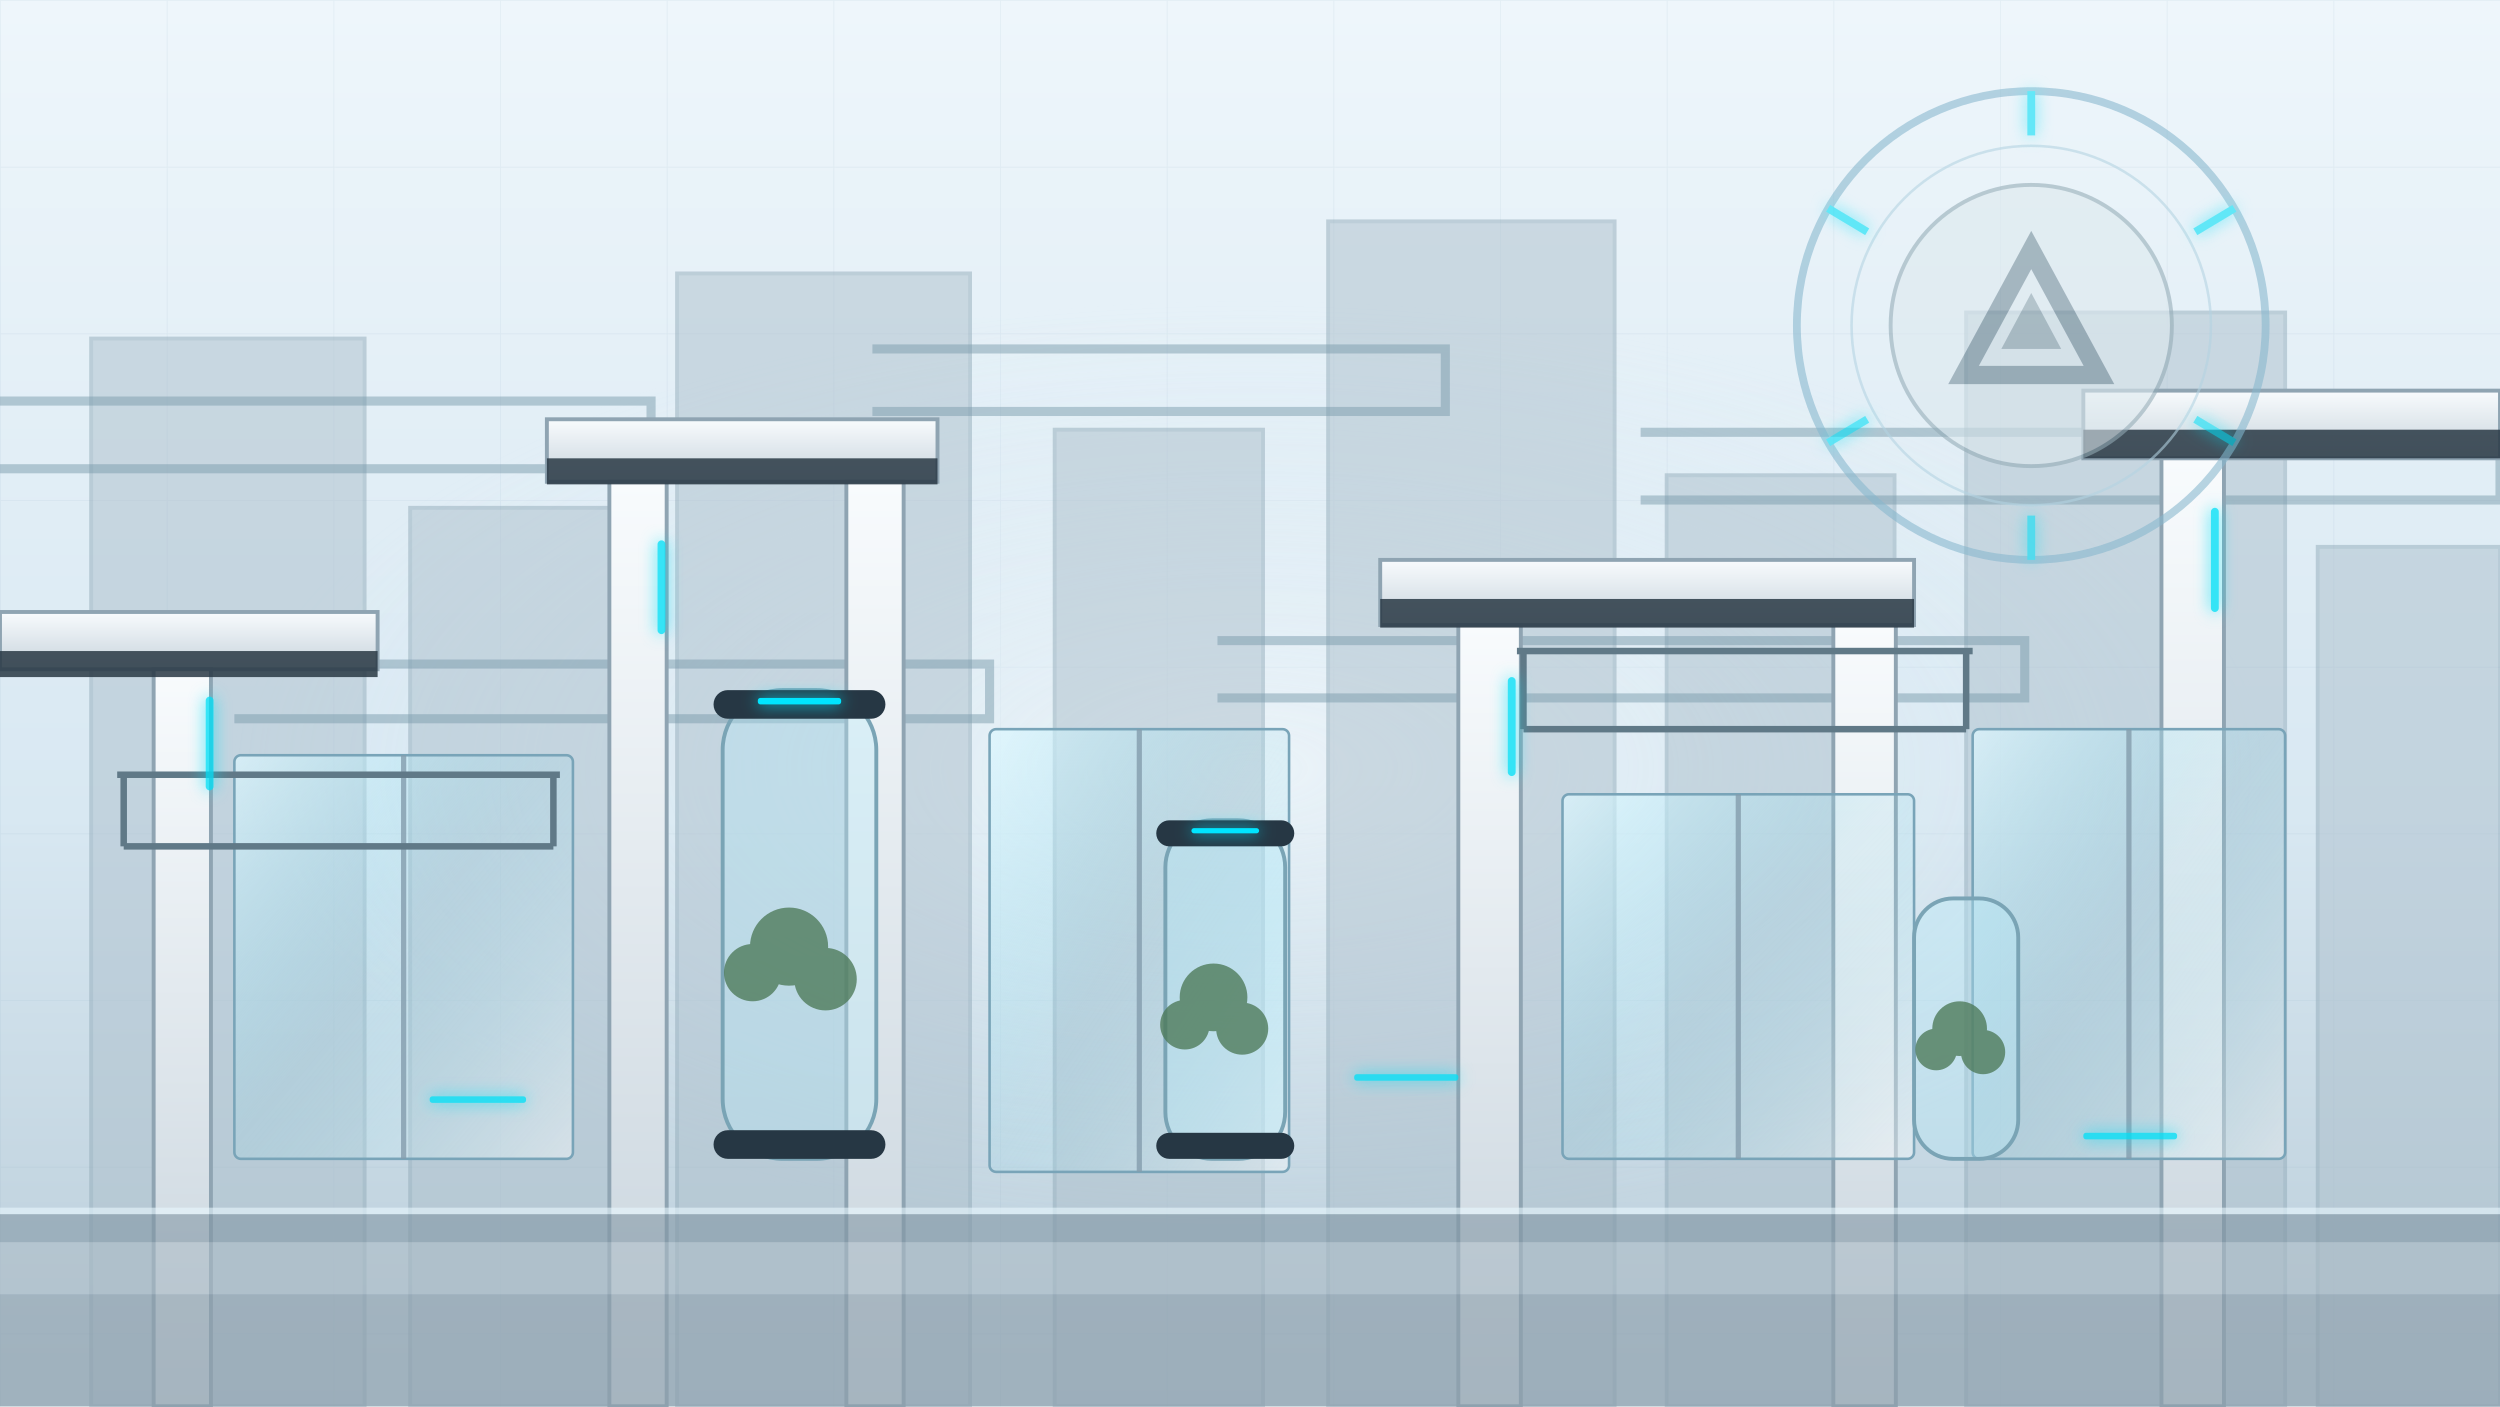
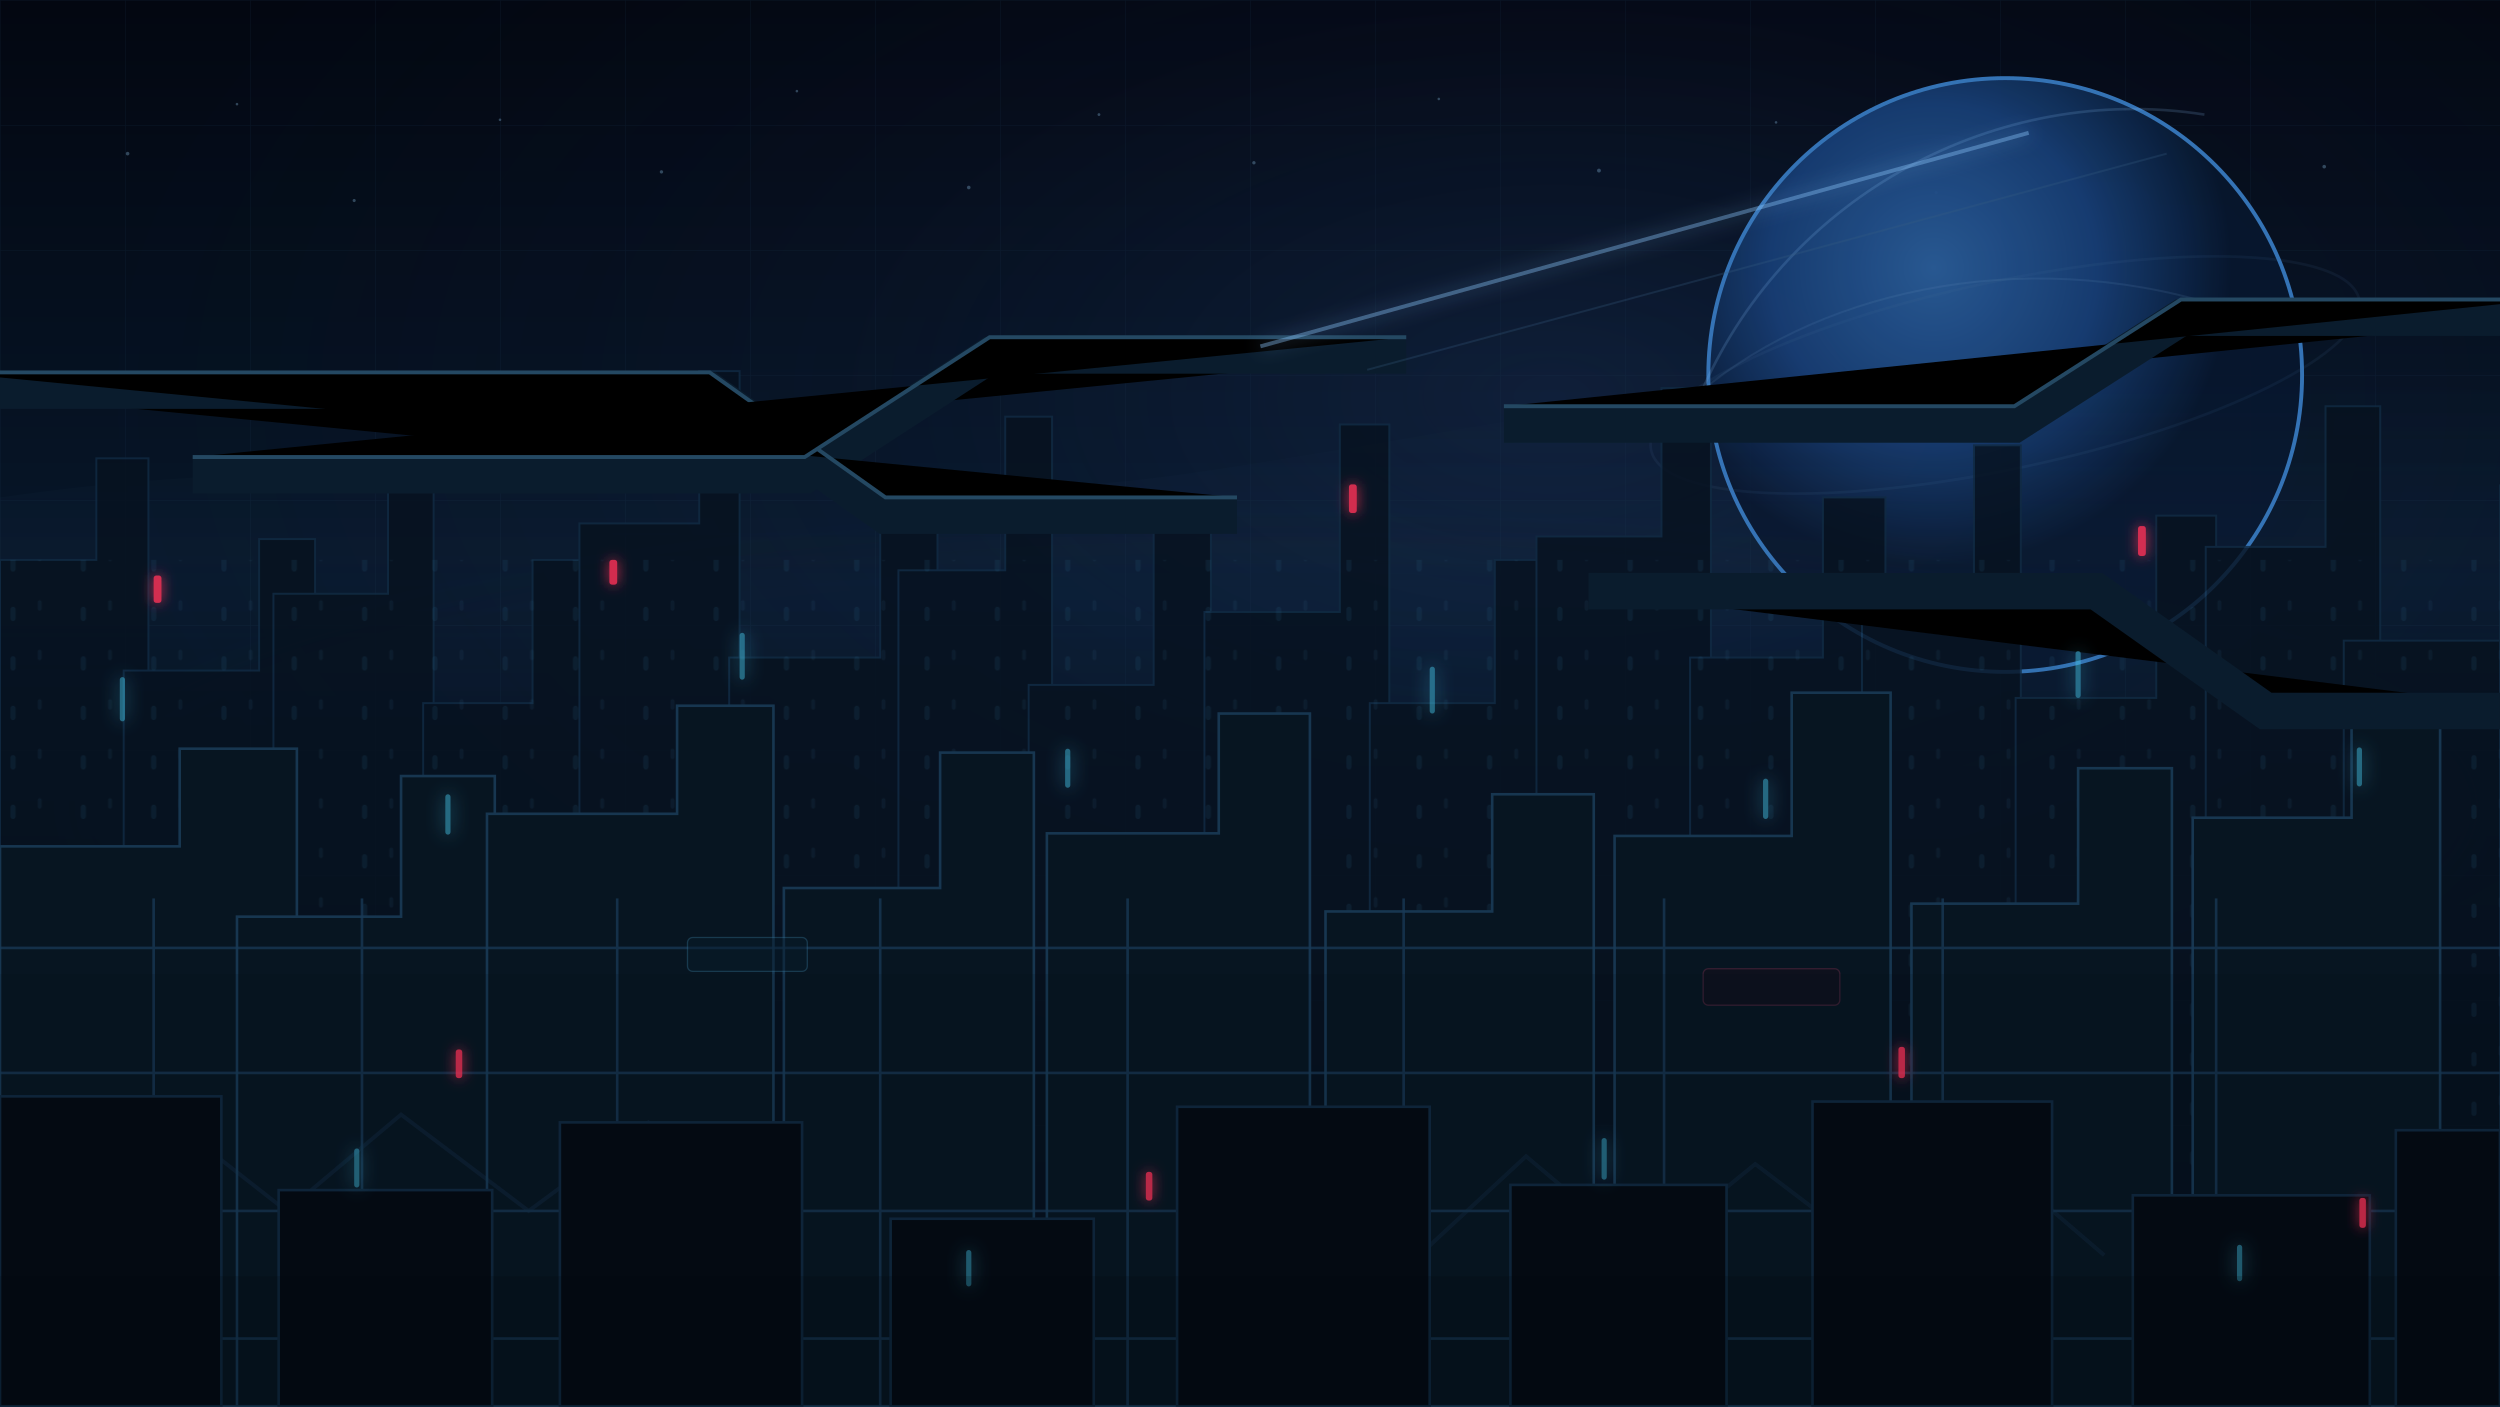
<svg xmlns="http://www.w3.org/2000/svg" width="1920" height="1080" viewBox="0 0 1920 1080">
  <defs>
    <linearGradient id="sky" x1="0" y1="0" x2="0" y2="1">
-       <stop offset="0" stop-color="#eef6fb" />
-       <stop offset=".58" stop-color="#d8e8f2" />
-       <stop offset="1" stop-color="#b9ccd8" />
+       <stop offset="0" stop-color="#030711" />
+       <stop offset=".42" stop-color="#07172a" />
+       <stop offset=".72" stop-color="#07111f" />
+       <stop offset="1" stop-color="#040811" />
    </linearGradient>
-     <linearGradient id="glass" x1="0" y1="0" x2="1" y2="1">
-       <stop stop-color="#dff8ff" stop-opacity=".7" />
-       <stop offset=".48" stop-color="#8fd9eb" stop-opacity=".16" />
-       <stop offset="1" stop-color="#fff" stop-opacity=".42" />
+     <radialGradient id="nebula" cx=".62" cy=".28" r=".62">
+       <stop offset="0" stop-color="#2f4f8d" stop-opacity=".22" />
+       <stop offset=".45" stop-color="#1f3769" stop-opacity=".08" />
+       <stop offset="1" stop-color="#07111f" stop-opacity="0" />
+     </radialGradient>
+     <radialGradient id="planet" cx=".38" cy=".32">
+       <stop offset="0" stop-color="#2a5b96" />
+       <stop offset=".55" stop-color="#173d73" />
+       <stop offset="1" stop-color="#07162d" />
+     </radialGradient>
+     <linearGradient id="haze" x1="0" y1="0" x2="0" y2="1">
+       <stop offset="0" stop-color="#4b7fb0" stop-opacity="0" />
+       <stop offset=".5" stop-color="#4b7fb0" stop-opacity=".08" />
+       <stop offset="1" stop-color="#4b7fb0" stop-opacity="0" />
    </linearGradient>
-     <linearGradient id="panel" x1="0" y1="0" x2="0" y2="1">
-       <stop stop-color="#f8fbfd" />
-       <stop offset="1" stop-color="#c7d3dc" />
-     </linearGradient>
-     <radialGradient id="mist">
-       <stop stop-color="#fff" stop-opacity=".8" />
-       <stop offset="1" stop-color="#d8e9f3" stop-opacity="0" />
-     </radialGradient>
-     <filter id="cyanGlow" x="-80%" y="-80%" width="260%" height="260%">
-       <feGaussianBlur stdDeviation="6" result="b" />
+     <pattern id="grid" width="96" height="96" patternUnits="userSpaceOnUse">
+       <path d="M96 0H0V96" fill="none" stroke="#1c3855" stroke-width="1" opacity=".22" />
+     </pattern>
+     <pattern id="windows" width="54" height="38" patternUnits="userSpaceOnUse">
+       <rect x="8" y="10" width="4" height="11" rx="2" fill="#2b6689" opacity=".28" />
+       <rect x="29" y="5" width="3" height="8" rx="1.5" fill="#386f90" opacity=".20" />
+     </pattern>
+     <filter id="glowBlue" x="-120%" y="-120%" width="340%" height="340%">
+       <feGaussianBlur stdDeviation="7" result="b" />
      <feMerge>
        <feMergeNode in="b" />
        <feMergeNode in="SourceGraphic" />
      </feMerge>
    </filter>
-     <pattern id="glassGrid" width="128" height="128" patternUnits="userSpaceOnUse">
-       <path d="M128 0H0V128" fill="none" stroke="#7ba3b8" stroke-width="1" opacity=".12" />
-     </pattern>
+     <filter id="glowRed" x="-120%" y="-120%" width="340%" height="340%">
+       <feGaussianBlur stdDeviation="5" result="b" />
+       <feMerge>
+         <feMergeNode in="b" />
+         <feMergeNode in="SourceGraphic" />
+       </feMerge>
+     </filter>
+     <filter id="soft" x="-20%" y="-30%" width="140%" height="160%">
+       <feGaussianBlur stdDeviation="18" />
+     </filter>
  </defs>
  <rect width="1920" height="1080" fill="url(#sky)" />
-   <rect width="1920" height="1080" fill="url(#glassGrid)" />
-   <ellipse cx="960" cy="590" rx="780" ry="360" fill="url(#mist)" opacity=".58" />
-   <g id="lab-far" opacity=".48" fill="#a9bdc9" stroke="#8fa7b5" stroke-width="3">
-     <path d="M70 1080V260h210v820z" />
-     <path d="M315 1080V390h165v690z" />
-     <path d="M520 1080V210h225v870z" />
-     <path d="M810 1080V330h160v750z" />
-     <path d="M1020 1080V170h220v910z" />
-     <path d="M1280 1080V365h175v715z" />
-     <path d="M1510 1080V240h245v840z" />
-     <path d="M1780 1080V420h140v660z" />
+   <rect width="1920" height="1080" fill="url(#nebula)" />
+   <rect width="1920" height="1080" fill="url(#grid)" />
+   <g fill="#87b8dd" opacity=".34">
+     <circle cx="98" cy="118" r="1.4" />
+     <circle cx="182" cy="80" r="1" />
+     <circle cx="272" cy="154" r="1.2" />
+     <circle cx="384" cy="92" r="1" />
+     <circle cx="508" cy="132" r="1.3" />
+     <circle cx="612" cy="70" r="1" />
+     <circle cx="744" cy="144" r="1.4" />
+     <circle cx="844" cy="88" r="1.1" />
+     <circle cx="963" cy="125" r="1.3" />
+     <circle cx="1105" cy="76" r="1" />
+     <circle cx="1228" cy="131" r="1.5" />
+     <circle cx="1364" cy="94" r="1" />
+     <circle cx="1487" cy="148" r="1.2" />
+     <circle cx="1632" cy="84" r="1.1" />
+     <circle cx="1785" cy="128" r="1.4" />
  </g>
-   <g opacity=".48" stroke="#7898aa" stroke-width="7" fill="none">
-     <path d="M0 308h500v52H0M670 268h440v48H670M1260 332h660v52h-660" />
-     <path d="M180 510h580v42H180M935 492h620v44H935" />
+   <g opacity=".95">
+     <circle cx="1540" cy="288" r="228" fill="url(#planet)" stroke="#3778bd" stroke-width="3" />
+     <path d="M1308 298c66-148 226-235 385-210" fill="none" stroke="#8bc4f7" stroke-width="2" opacity=".18" />
+     <path d="M1298 308c91-83 253-121 406-73" fill="none" stroke="#6b9ac5" stroke-width="1.5" opacity=".14" />
+     <ellipse cx="1540" cy="288" rx="278" ry="72" fill="none" stroke="#446f9b" stroke-width="2" opacity=".12" transform="rotate(-12 1540 288)" />
  </g>
-   <g id="lab-atrium" fill="url(#panel)" stroke="#8fa4b2" stroke-width="3">
-     <path d="M0 470h290v44H0z" />
-     <path d="M118 514h44v566h-44z" />
-     <path d="M420 322h300v48H420z" />
-     <path d="M468 370h44v710h-44z" />
-     <path d="M650 370h44v710h-44z" />
-     <path d="M1060 430h410v50h-410z" />
-     <path d="M1120 480h48v600h-48z" />
-     <path d="M1408 480h48v600h-48z" />
-     <path d="M1600 300h320v52h-320z" />
-     <path d="M1660 352h48v728h-48z" />
+   <path d="M0 382C360 330 620 405 910 364s540-118 1010-63v265H0z" fill="url(#haze)" opacity=".46" />
+   <ellipse cx="980" cy="620" rx="920" ry="210" fill="#183553" opacity=".05" filter="url(#soft)" />
+   <g id="far-city" fill="#06111e" stroke="#102a42" stroke-width="1.5" opacity=".82">
+     <path d="M0 1080V430h74V352h40V1080z" />
+     <path d="M95 1080V515h104V414h43V1080z" />
+     <path d="M210 1080V456h88V344h35V1080z" />
+     <path d="M325 1080V540h84V430h48V1080z" />
+     <path d="M445 1080V402h92V285h31V1080z" />
+     <path d="M560 1080V505h116V384h44V1080z" />
+     <path d="M690 1080V438h82V320h36V1080z" />
+     <path d="M790 1080V526h96V406h44V1080z" />
+     <path d="M925 1080V470h104V326h38V1080z" />
+     <path d="M1052 1080V540h96V430h44V1080z" />
+     <path d="M1180 1080V412h96V298h38V1080z" />
+     <path d="M1298 1080V505h102V382h48V1080z" />
+     <path d="M1430 1080V448h86V342h36V1080z" />
+     <path d="M1548 1080V536h108V396h46V1080z" />
+     <path d="M1694 1080V420h92V312h42V1080z" />
+     <path d="M1800 1080V492h120V372h0V1080z" />
  </g>
-   <g fill="#293844" opacity=".85">
-     <path d="M0 500h290v20H0z" />
-     <path d="M420 352h300v20H420z" />
-     <path d="M1060 460h410v22h-410z" />
-     <path d="M1600 330h320v22h-320z" />
+   <g opacity=".52">
+     <rect x="0" y="430" width="1920" height="650" fill="url(#windows)" />
  </g>
-   <g id="lab-glass" fill="url(#glass)" stroke="#79a4b8" stroke-width="2">
-     <rect x="180" y="580" width="260" height="310" rx="5" />
-     <rect x="760" y="560" width="230" height="340" rx="5" />
-     <rect x="1200" y="610" width="270" height="280" rx="5" />
-     <rect x="1515" y="560" width="240" height="330" rx="5" />
+   <g id="mid-city" fill="#071521" stroke="#173650" stroke-width="2">
+     <path d="M0 1080V650h138V575h90v505z" />
+     <path d="M182 1080V704h126V596h72v484z" />
+     <path d="M374 1080V625h146V542h74v538z" />
+     <path d="M602 1080V682h120V578h72v502z" />
+     <path d="M804 1080V640h132V548h70v532z" />
+     <path d="M1018 1080V700h128V610h78v470z" />
+     <path d="M1240 1080V642h136V532h76v548z" />
+     <path d="M1468 1080V694h128V590h72v490z" />
+     <path d="M1684 1080V628h122V540h68v540z" />
  </g>
-   <g stroke="#839cac" stroke-width="4" opacity=".8">
-     <path d="M310 580v310M875 560v340M1335 610v280M1635 560v330" />
+   <g fill="none" stroke="#183a57" opacity=".75">
+     <path d="M0 728H1920M0 824H1920M0 930H1920M0 1028H1920" stroke-width="2" />
+     <path d="M118 690V1080M278 690V1080M474 690V1080M676 690V1080M866 690V1080M1078 690V1080M1278 690V1080M1492 690V1080M1702 690V1080" stroke-width="2" />
+     <path d="M48 930l80-72 92 72 88-74 98 74 92-68 88 68" stroke-width="3" opacity=".38" />
+     <path d="M1090 964l82-76 90 76 86-70 92 70 92-72 84 72" stroke-width="3" opacity=".35" />
  </g>
-   <g id="lab-pods">
-     <g fill="#b8edfa" fill-opacity=".34" stroke="#7aa4b5" stroke-width="3">
-       <rect x="555" y="530" width="118" height="360" rx="46" />
-       <rect x="895" y="630" width="92" height="260" rx="36" />
-       <rect x="1470" y="690" width="80" height="200" rx="30" />
-     </g>
-     <g fill="#263744">
-       <rect x="548" y="530" width="132" height="22" rx="11" />
-       <rect x="548" y="868" width="132" height="22" rx="11" />
-       <rect x="888" y="630" width="106" height="20" rx="10" />
-       <rect x="888" y="870" width="106" height="20" rx="10" />
-     </g>
-     <g fill="#00e5ff" filter="url(#cyanGlow)">
-       <rect x="582" y="536" width="64" height="5" rx="2" />
-       <rect x="915" y="636" width="52" height="4" rx="2" />
-     </g>
+   <g stroke="#0a1c2d" stroke-width="28">
+     <path d="M-40 300h585l135 96h270" />
+     <path d="M148 365h470l142-92h320" />
+     <path d="M1155 326h392l128-82h280" />
+     <path d="M1220 454h390l130 92h220" />
  </g>
-   <g id="lab-plants" fill="#4c7857" opacity=".78">
-     <circle cx="606" cy="727" r="30" />
-     <circle cx="578" cy="747" r="22" />
-     <circle cx="634" cy="752" r="24" />
-     <circle cx="932" cy="766" r="26" />
-     <circle cx="910" cy="787" r="19" />
-     <circle cx="954" cy="790" r="20" />
-     <circle cx="1505" cy="790" r="21" />
-     <circle cx="1487" cy="806" r="16" />
-     <circle cx="1523" cy="808" r="17" />
+   <g stroke="#244862" stroke-width="3">
+     <path d="M-40 286h585l135 96h270" />
+     <path d="M148 351h470l142-92h320" />
+     <path d="M1155 312h392l128-82h280" />
  </g>
-   <g id="lab-walkways" fill="none" stroke="#607987" stroke-width="5">
-     <path d="M95 650h330M95 650v-55M425 650v-55M1170 560h340M1170 560v-60M1510 560v-60" />
-     <path d="M90 595h340M1165 500h350" />
+   <g id="foreground" fill="#040a12" stroke="#10283e" stroke-width="2">
+     <path d="M0 1080V842h170v238z" />
+     <path d="M214 1080V914h164v166z" />
+     <path d="M430 1080V862h186v218z" />
+     <path d="M684 1080V936h156v144z" />
+     <path d="M904 1080V850h194v230z" />
+     <path d="M1160 1080V910h166v170z" />
+     <path d="M1392 1080V846h184v234z" />
+     <path d="M1638 1080V918h182v162z" />
+     <path d="M1840 1080V868h80v212z" />
  </g>
-   <g id="lab-emblem" transform="translate(1560 250)" opacity=".58">
-     <circle r="180" fill="none" stroke="#86b6cd" stroke-width="6" />
-     <circle r="138" fill="none" stroke="#b3d3e1" stroke-width="2" />
-     <circle r="108" fill="#dce8ee" stroke="#93aab5" stroke-width="3" />
-     <path d="M0-58 52 38h-104z" fill="none" stroke="#748b98" stroke-width="14" />
-     <path d="M0-25 23 18h-46z" fill="#8fa3ad" />
-     <path d="M0-180v34M156-90l-30 18M156 90l-30-18M0 180v-34M-156 90l30-18M-156-90l30 18" stroke="#00dff6" stroke-width="6" filter="url(#cyanGlow)" />
+   <g fill="#45c6eb" filter="url(#glowBlue)" opacity=".48">
+     <rect x="92" y="520" width="4" height="34" rx="2" />
+     <rect x="342" y="610" width="4" height="31" rx="2" />
+     <rect x="568" y="486" width="4" height="36" rx="2" />
+     <rect x="818" y="575" width="4" height="30" rx="2" />
+     <rect x="1098" y="512" width="4" height="36" rx="2" />
+     <rect x="1354" y="598" width="4" height="31" rx="2" />
+     <rect x="1594" y="500" width="4" height="36" rx="2" />
+     <rect x="1810" y="574" width="4" height="30" rx="2" />
+     <rect x="272" y="882" width="4" height="30" rx="2" />
+     <rect x="742" y="960" width="4" height="28" rx="2" />
+     <rect x="1230" y="874" width="4" height="32" rx="2" />
+     <rect x="1718" y="956" width="4" height="28" rx="2" />
  </g>
-   <g fill="#00dff6" filter="url(#cyanGlow)" opacity=".78">
-     <rect x="158" y="535" width="6" height="72" rx="3" />
-     <rect x="505" y="415" width="6" height="72" rx="3" />
-     <rect x="1158" y="520" width="6" height="76" rx="3" />
-     <rect x="1698" y="390" width="6" height="80" rx="3" />
-     <rect x="330" y="842" width="74" height="5" rx="2" />
-     <rect x="1040" y="825" width="80" height="5" rx="2" />
-     <rect x="1600" y="870" width="72" height="5" rx="2" />
+   <g fill="#ff3159" filter="url(#glowRed)" opacity=".82">
+     <rect x="118" y="442" width="6" height="21" rx="2" />
+     <rect x="468" y="430" width="6" height="19" rx="2" />
+     <rect x="1036" y="372" width="6" height="22" rx="2" />
+     <rect x="1642" y="404" width="6" height="23" rx="2" />
+     <rect x="350" y="806" width="5" height="22" rx="2" />
+     <rect x="880" y="900" width="5" height="22" rx="2" />
+     <rect x="1458" y="804" width="5" height="24" rx="2" />
+     <rect x="1812" y="920" width="5" height="23" rx="2" />
  </g>
-   <g id="lab-foreground" opacity=".58">
-     <path d="M0 930h1920v150H0z" fill="#8196a3" />
-     <path d="M0 954h1920v126H0z" fill="#aabac4" />
-     <path d="M0 994h1920v86H0z" fill="#6c8290" opacity=".48" />
-     <path d="M0 930h1920" stroke="#e8f8ff" stroke-width="5" />
+   <g opacity=".45">
+     <rect x="528" y="720" width="92" height="26" rx="4" fill="#061b2a" stroke="#2d6584" />
+     <path d="M544 733h58" stroke="#52d6ff" stroke-width="2" filter="url(#glowBlue)" />
+     <rect x="1308" y="744" width="105" height="28" rx="4" fill="#160c18" stroke="#6f2945" />
+     <path d="M1326 758h68" stroke="#ff3159" stroke-width="2" filter="url(#glowRed)" />
  </g>
+   <path d="M968 266L1558 102" stroke="#8dc9ff" stroke-width="3" opacity=".42" filter="url(#glowBlue)" />
+   <path d="M1050 284L1664 118" stroke="#365c80" stroke-width="1.5" opacity=".28" />
+   <rect y="748" width="1920" height="332" fill="#020711" opacity=".12" />
+   <rect y="980" width="1920" height="100" fill="#02050a" opacity=".18" />
</svg>
